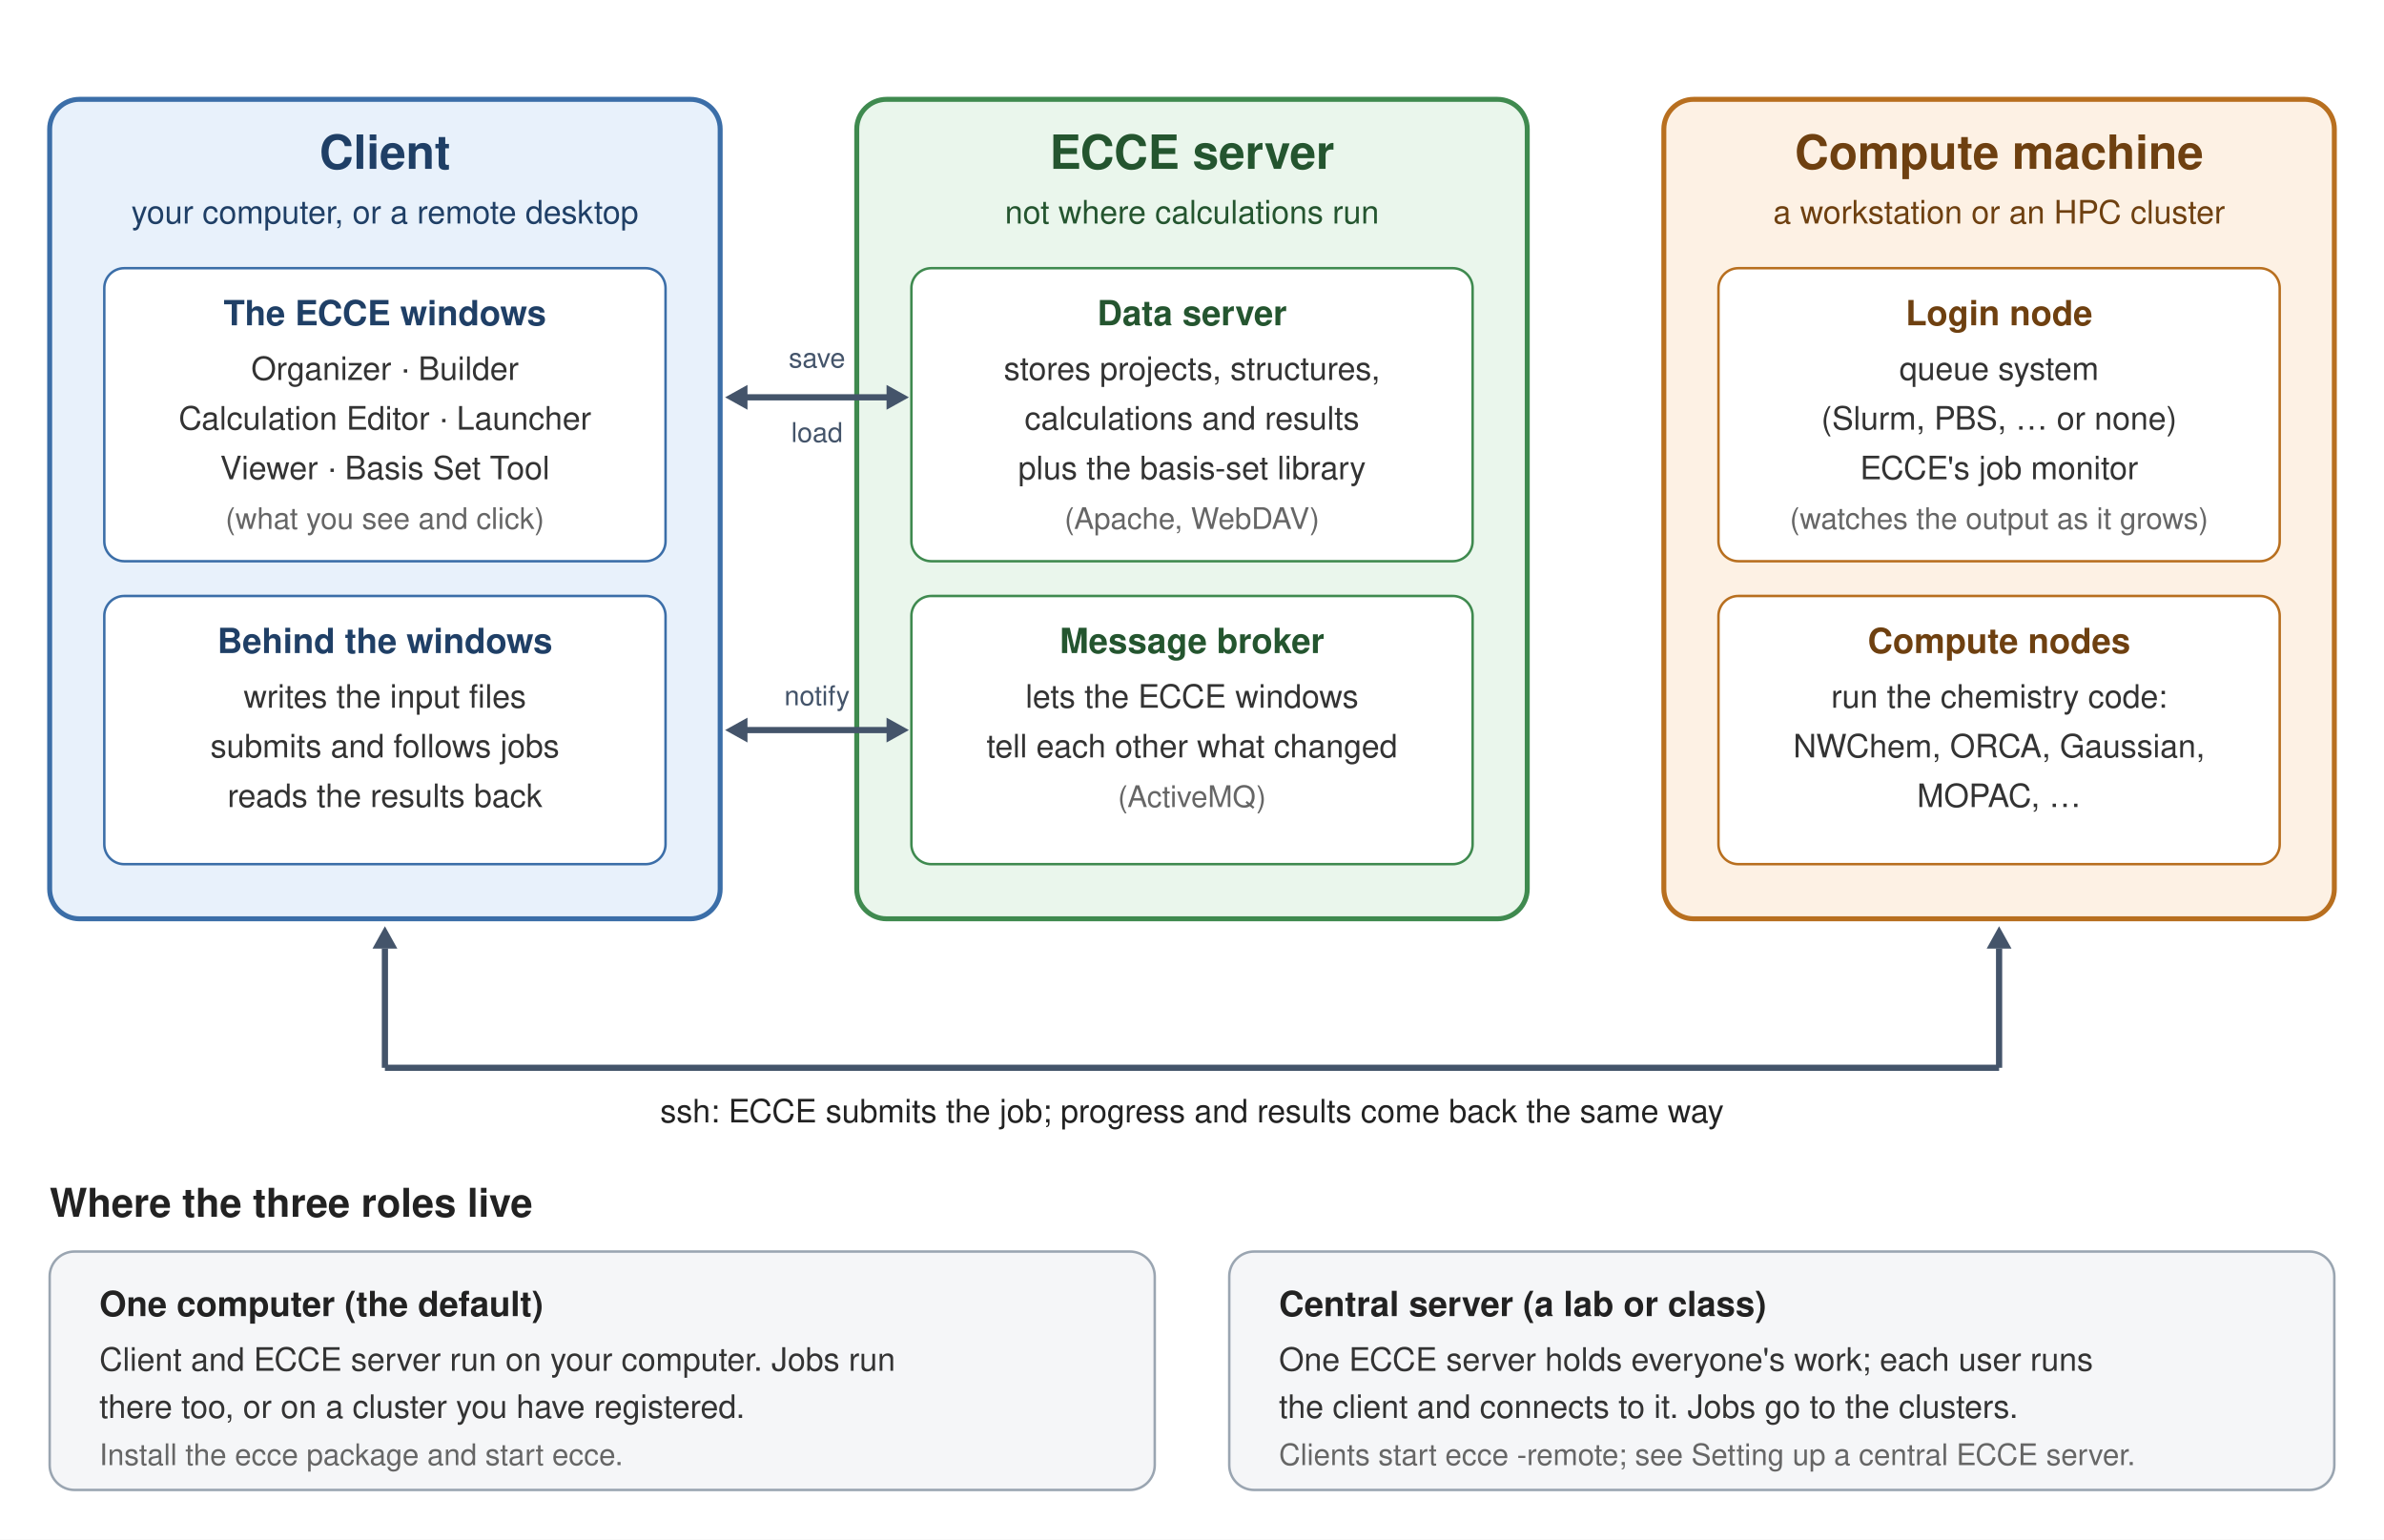
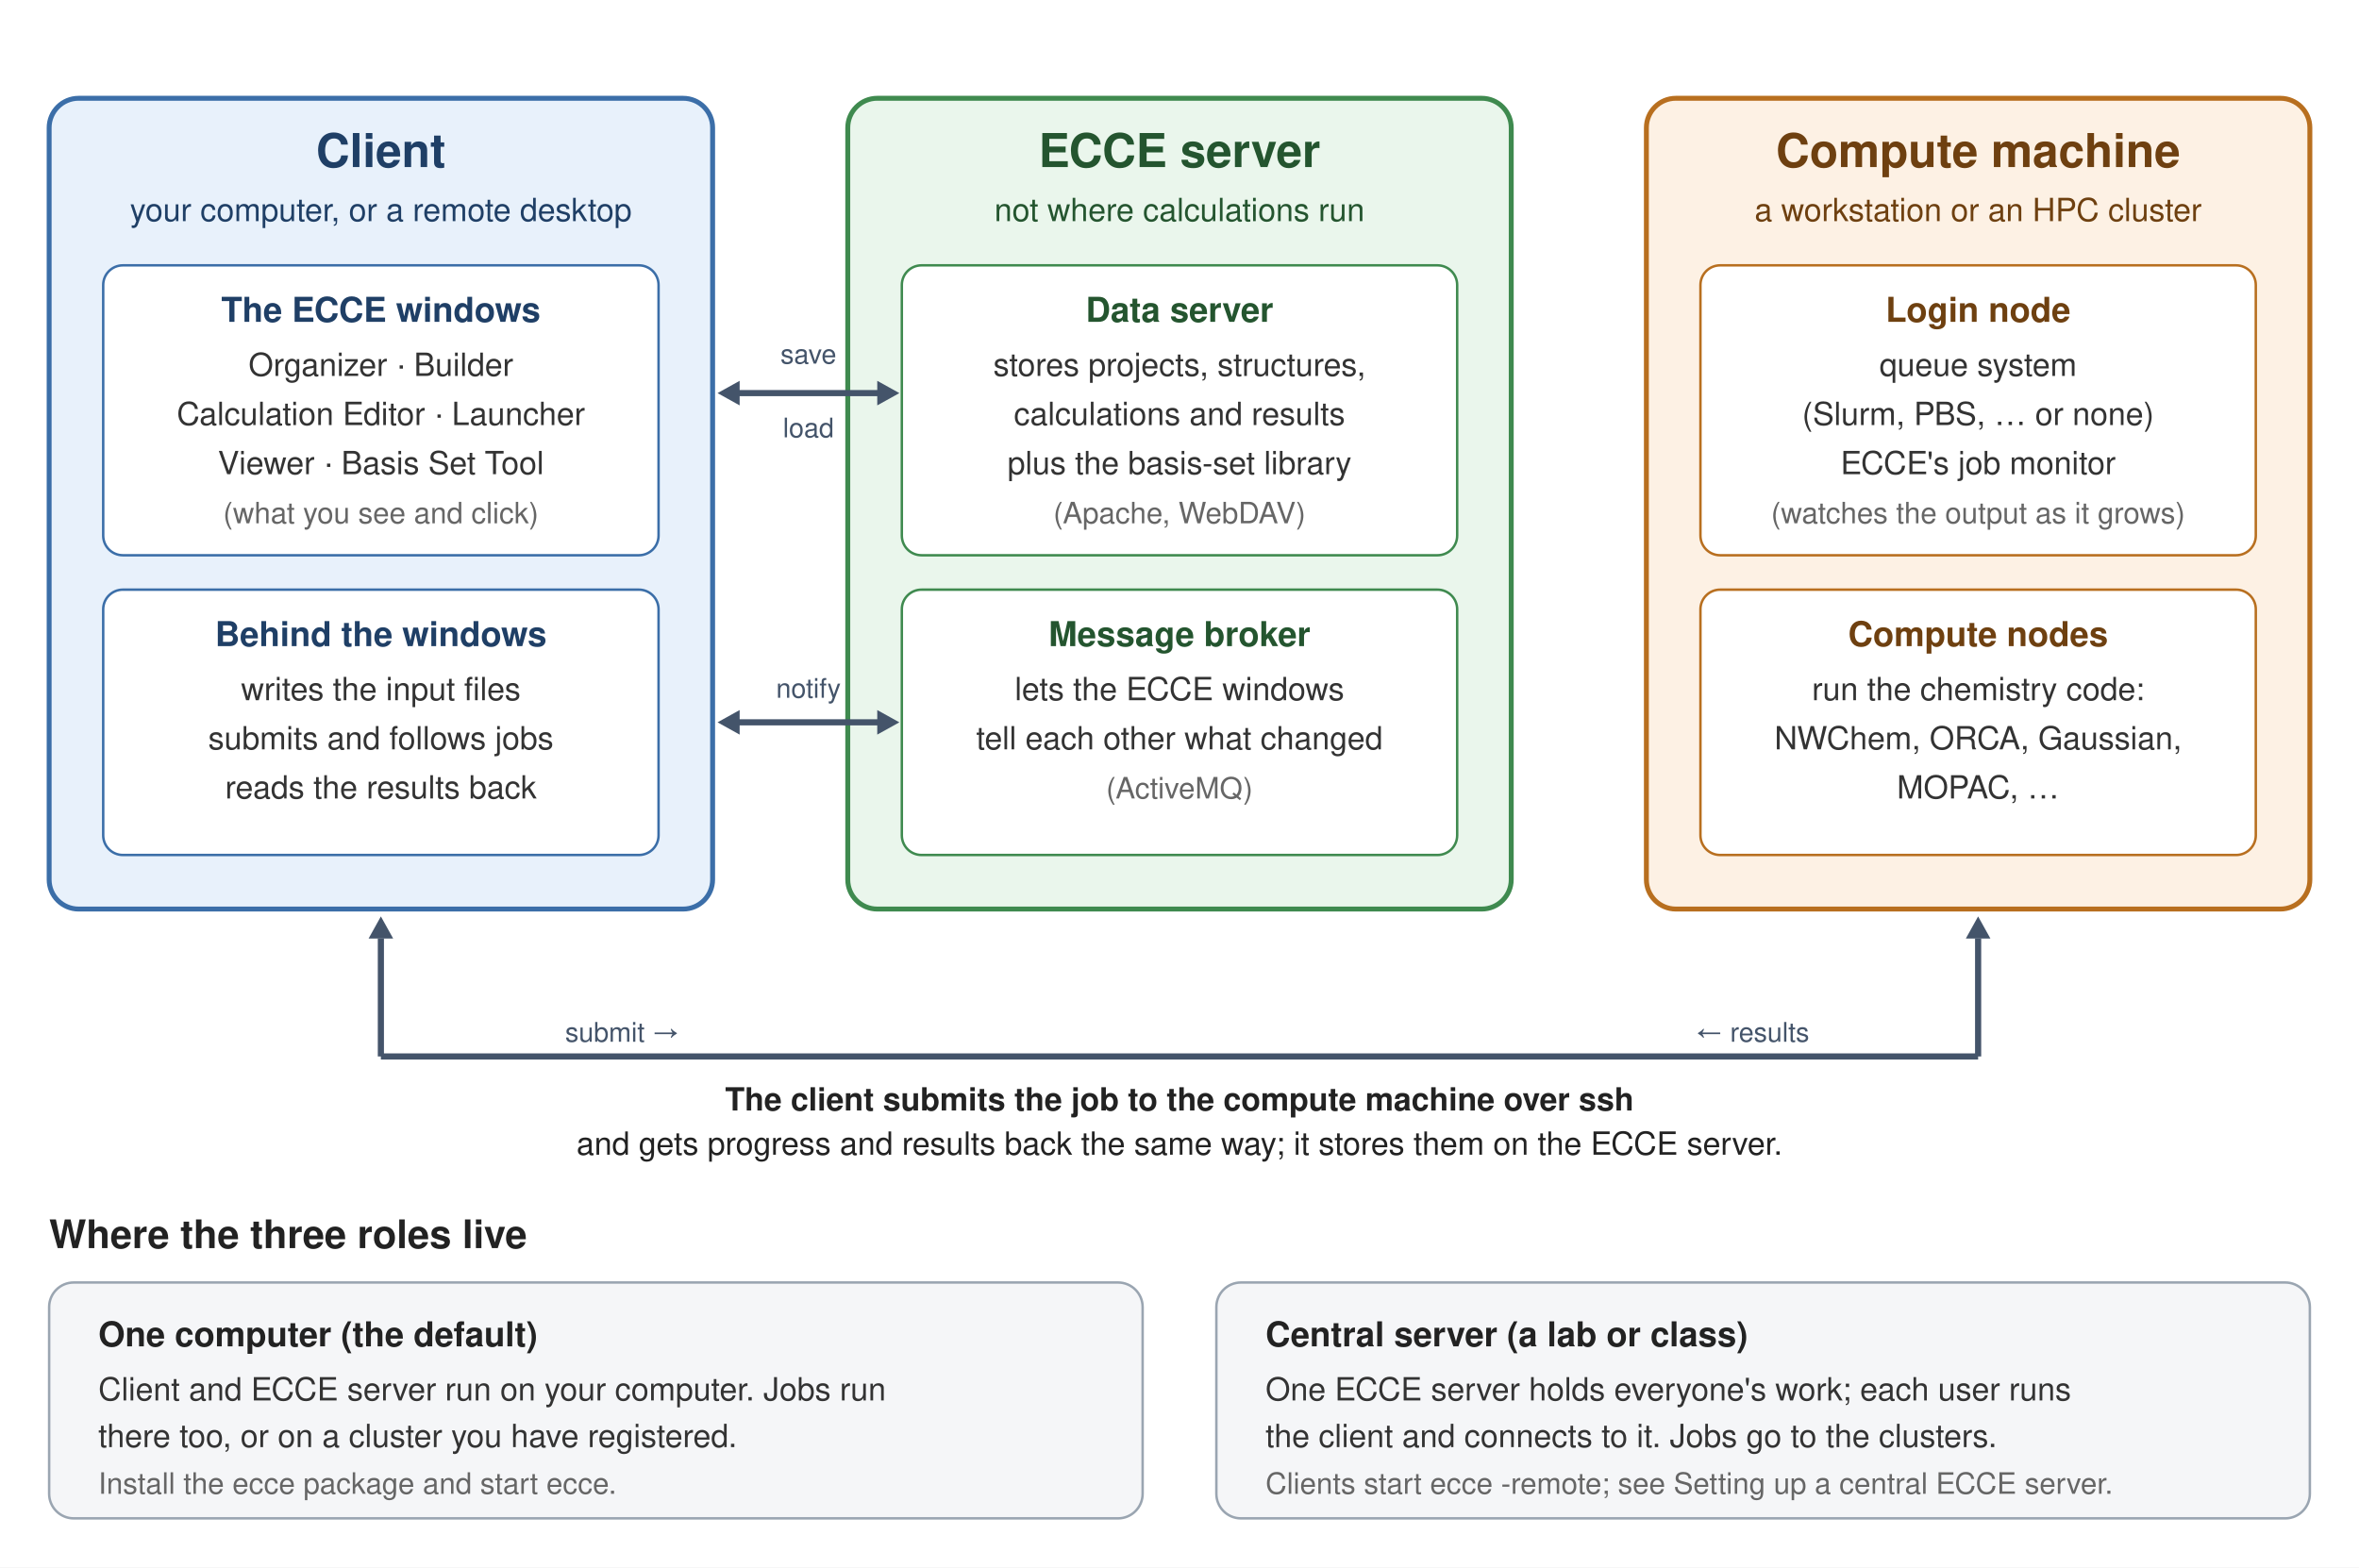
- <svg xmlns="http://www.w3.org/2000/svg" width="960" height="620" viewBox="0 0 960 620" font-family="Helvetica, Arial, sans-serif">
-   <rect width="960" height="620" fill="#ffffff" />
+ <svg xmlns="http://www.w3.org/2000/svg" width="960" height="638" viewBox="0 0 960 638" font-family="Helvetica, Arial, sans-serif">
+   <rect width="960" height="638" fill="#ffffff" />
  <rect x="20" y="40" width="270" height="330" rx="12" fill="#e8f1fb" stroke="#3b6ea8" stroke-width="2" />
  <text x="155" y="68" text-anchor="middle" font-size="19" font-weight="bold" fill="#1f3f66">Client</text>
  <text x="155" y="90" text-anchor="middle" font-size="13" fill="#1f3f66">your computer, or a remote desktop</text>
  <rect x="42" y="108" width="226" height="118" rx="8" fill="#ffffff" stroke="#3b6ea8" />
  <text x="155" y="131" text-anchor="middle" font-size="14" font-weight="bold" fill="#1f3f66">The ECCE windows</text>
  <text x="155" y="153" text-anchor="middle" font-size="13" fill="#333">Organizer · Builder</text>
  <text x="155" y="173" text-anchor="middle" font-size="13" fill="#333">Calculation Editor · Launcher</text>
  <text x="155" y="193" text-anchor="middle" font-size="13" fill="#333">Viewer · Basis Set Tool</text>
  <text x="155" y="213" text-anchor="middle" font-size="12" fill="#666">(what you see and click)</text>
  <rect x="42" y="240" width="226" height="108" rx="8" fill="#ffffff" stroke="#3b6ea8" />
  <text x="155" y="263" text-anchor="middle" font-size="14" font-weight="bold" fill="#1f3f66">Behind the windows</text>
  <text x="155" y="285" text-anchor="middle" font-size="13" fill="#333">writes the input files</text>
  <text x="155" y="305" text-anchor="middle" font-size="13" fill="#333">submits and follows jobs</text>
  <text x="155" y="325" text-anchor="middle" font-size="13" fill="#333">reads the results back</text>
  <rect x="345" y="40" width="270" height="330" rx="12" fill="#eaf6ec" stroke="#3f8a4f" stroke-width="2" />
  <text x="480" y="68" text-anchor="middle" font-size="19" font-weight="bold" fill="#24552f">ECCE server</text>
  <text x="480" y="90" text-anchor="middle" font-size="13" fill="#24552f">not where calculations run</text>
  <rect x="367" y="108" width="226" height="118" rx="8" fill="#ffffff" stroke="#3f8a4f" />
  <text x="480" y="131" text-anchor="middle" font-size="14" font-weight="bold" fill="#24552f">Data server</text>
  <text x="480" y="153" text-anchor="middle" font-size="13" fill="#333">stores projects, structures,</text>
  <text x="480" y="173" text-anchor="middle" font-size="13" fill="#333">calculations and results</text>
  <text x="480" y="193" text-anchor="middle" font-size="13" fill="#333">plus the basis-set library</text>
  <text x="480" y="213" text-anchor="middle" font-size="12" fill="#666">(Apache, WebDAV)</text>
  <rect x="367" y="240" width="226" height="108" rx="8" fill="#ffffff" stroke="#3f8a4f" />
  <text x="480" y="263" text-anchor="middle" font-size="14" font-weight="bold" fill="#24552f">Message broker</text>
  <text x="480" y="285" text-anchor="middle" font-size="13" fill="#333">lets the ECCE windows</text>
  <text x="480" y="305" text-anchor="middle" font-size="13" fill="#333">tell each other what changed</text>
  <text x="480" y="325" text-anchor="middle" font-size="12" fill="#666">(ActiveMQ)</text>
  <rect x="670" y="40" width="270" height="330" rx="12" fill="#fdf1e4" stroke="#b86f1f" stroke-width="2" />
  <text x="805" y="68" text-anchor="middle" font-size="19" font-weight="bold" fill="#6e4010">Compute machine</text>
  <text x="805" y="90" text-anchor="middle" font-size="13" fill="#6e4010">a workstation or an HPC cluster</text>
  <rect x="692" y="108" width="226" height="118" rx="8" fill="#ffffff" stroke="#b86f1f" />
  <text x="805" y="131" text-anchor="middle" font-size="14" font-weight="bold" fill="#6e4010">Login node</text>
  <text x="805" y="153" text-anchor="middle" font-size="13" fill="#333">queue system</text>
  <text x="805" y="173" text-anchor="middle" font-size="13" fill="#333">(Slurm, PBS, … or none)</text>
  <text x="805" y="193" text-anchor="middle" font-size="13" fill="#333">ECCE's job monitor</text>
  <text x="805" y="213" text-anchor="middle" font-size="12" fill="#666">(watches the output as it grows)</text>
  <rect x="692" y="240" width="226" height="108" rx="8" fill="#ffffff" stroke="#b86f1f" />
  <text x="805" y="263" text-anchor="middle" font-size="14" font-weight="bold" fill="#6e4010">Compute nodes</text>
  <text x="805" y="285" text-anchor="middle" font-size="13" fill="#333">run the chemistry code:</text>
  <text x="805" y="305" text-anchor="middle" font-size="13" fill="#333">NWChem, ORCA, Gaussian,</text>
  <text x="805" y="325" text-anchor="middle" font-size="13" fill="#333">MOPAC, …</text>
  <line x1="300" y1="160" x2="358" y2="160" stroke="#44546a" stroke-width="2.5" />
  <polygon points="292,160 301,155 301,165" fill="#44546a" />
  <polygon points="366,160 357,155 357,165" fill="#44546a" />
  <text x="329" y="148" text-anchor="middle" font-size="11" fill="#44546a">save</text>
  <text x="329" y="178" text-anchor="middle" font-size="11" fill="#44546a">load</text>
  <line x1="300" y1="294" x2="358" y2="294" stroke="#44546a" stroke-width="2.5" />
  <polygon points="292,294 301,289 301,299" fill="#44546a" />
  <polygon points="366,294 357,289 357,299" fill="#44546a" />
  <text x="329" y="284" text-anchor="middle" font-size="11" fill="#44546a">notify</text>
  <line x1="155" y1="382" x2="155" y2="430" stroke="#44546a" stroke-width="2.5" />
  <line x1="155" y1="430" x2="805" y2="430" stroke="#44546a" stroke-width="2.5" />
  <line x1="805" y1="430" x2="805" y2="382" stroke="#44546a" stroke-width="2.5" />
  <polygon points="155,373 150,382 160,382" fill="#44546a" />
  <polygon points="805,373 800,382 810,382" fill="#44546a" />
-   <text x="480" y="452" text-anchor="middle" font-size="13" fill="#222">ssh: ECCE submits the job; progress and results come back the same way</text>
-   <text x="20" y="490" font-size="16" font-weight="bold" fill="#222">Where the three roles live</text>
-   <rect x="20" y="504" width="445" height="96" rx="10" fill="#f5f6f8" stroke="#9aa5b1" />
-   <text x="40" y="530" font-size="14" font-weight="bold" fill="#222">One computer (the default)</text>
-   <text x="40" y="552" font-size="13" fill="#333">Client and ECCE server run on your computer. Jobs run</text>
-   <text x="40" y="571" font-size="13" fill="#333">there too, or on a cluster you have registered.</text>
-   <text x="40" y="590" font-size="12" fill="#666">Install the ecce package and start ecce.</text>
-   <rect x="495" y="504" width="445" height="96" rx="10" fill="#f5f6f8" stroke="#9aa5b1" />
-   <text x="515" y="530" font-size="14" font-weight="bold" fill="#222">Central server (a lab or class)</text>
-   <text x="515" y="552" font-size="13" fill="#333">One ECCE server holds everyone's work; each user runs</text>
-   <text x="515" y="571" font-size="13" fill="#333">the client and connects to it. Jobs go to the clusters.</text>
-   <text x="515" y="590" font-size="12" fill="#666">Clients start ecce -remote; see Setting up a central ECCE server.</text>
+   <text x="480" y="452" text-anchor="middle" font-size="13" font-weight="bold" fill="#222">The client submits the job to the compute machine over ssh</text>
+   <text x="480" y="470" text-anchor="middle" font-size="13" fill="#222">and gets progress and results back the same way; it stores them on the ECCE server.</text>
+   <text x="230" y="424" font-size="11" fill="#44546a">submit →</text>
+   <text x="690" y="424" font-size="11" fill="#44546a">← results</text>
+   <text x="20" y="508" font-size="16" font-weight="bold" fill="#222">Where the three roles live</text>
+   <rect x="20" y="522" width="445" height="96" rx="10" fill="#f5f6f8" stroke="#9aa5b1" />
+   <text x="40" y="548" font-size="14" font-weight="bold" fill="#222">One computer (the default)</text>
+   <text x="40" y="570" font-size="13" fill="#333">Client and ECCE server run on your computer. Jobs run</text>
+   <text x="40" y="589" font-size="13" fill="#333">there too, or on a cluster you have registered.</text>
+   <text x="40" y="608" font-size="12" fill="#666">Install the ecce package and start ecce.</text>
+   <rect x="495" y="522" width="445" height="96" rx="10" fill="#f5f6f8" stroke="#9aa5b1" />
+   <text x="515" y="548" font-size="14" font-weight="bold" fill="#222">Central server (a lab or class)</text>
+   <text x="515" y="570" font-size="13" fill="#333">One ECCE server holds everyone's work; each user runs</text>
+   <text x="515" y="589" font-size="13" fill="#333">the client and connects to it. Jobs go to the clusters.</text>
+   <text x="515" y="608" font-size="12" fill="#666">Clients start ecce -remote; see Setting up a central ECCE server.</text>
</svg>
